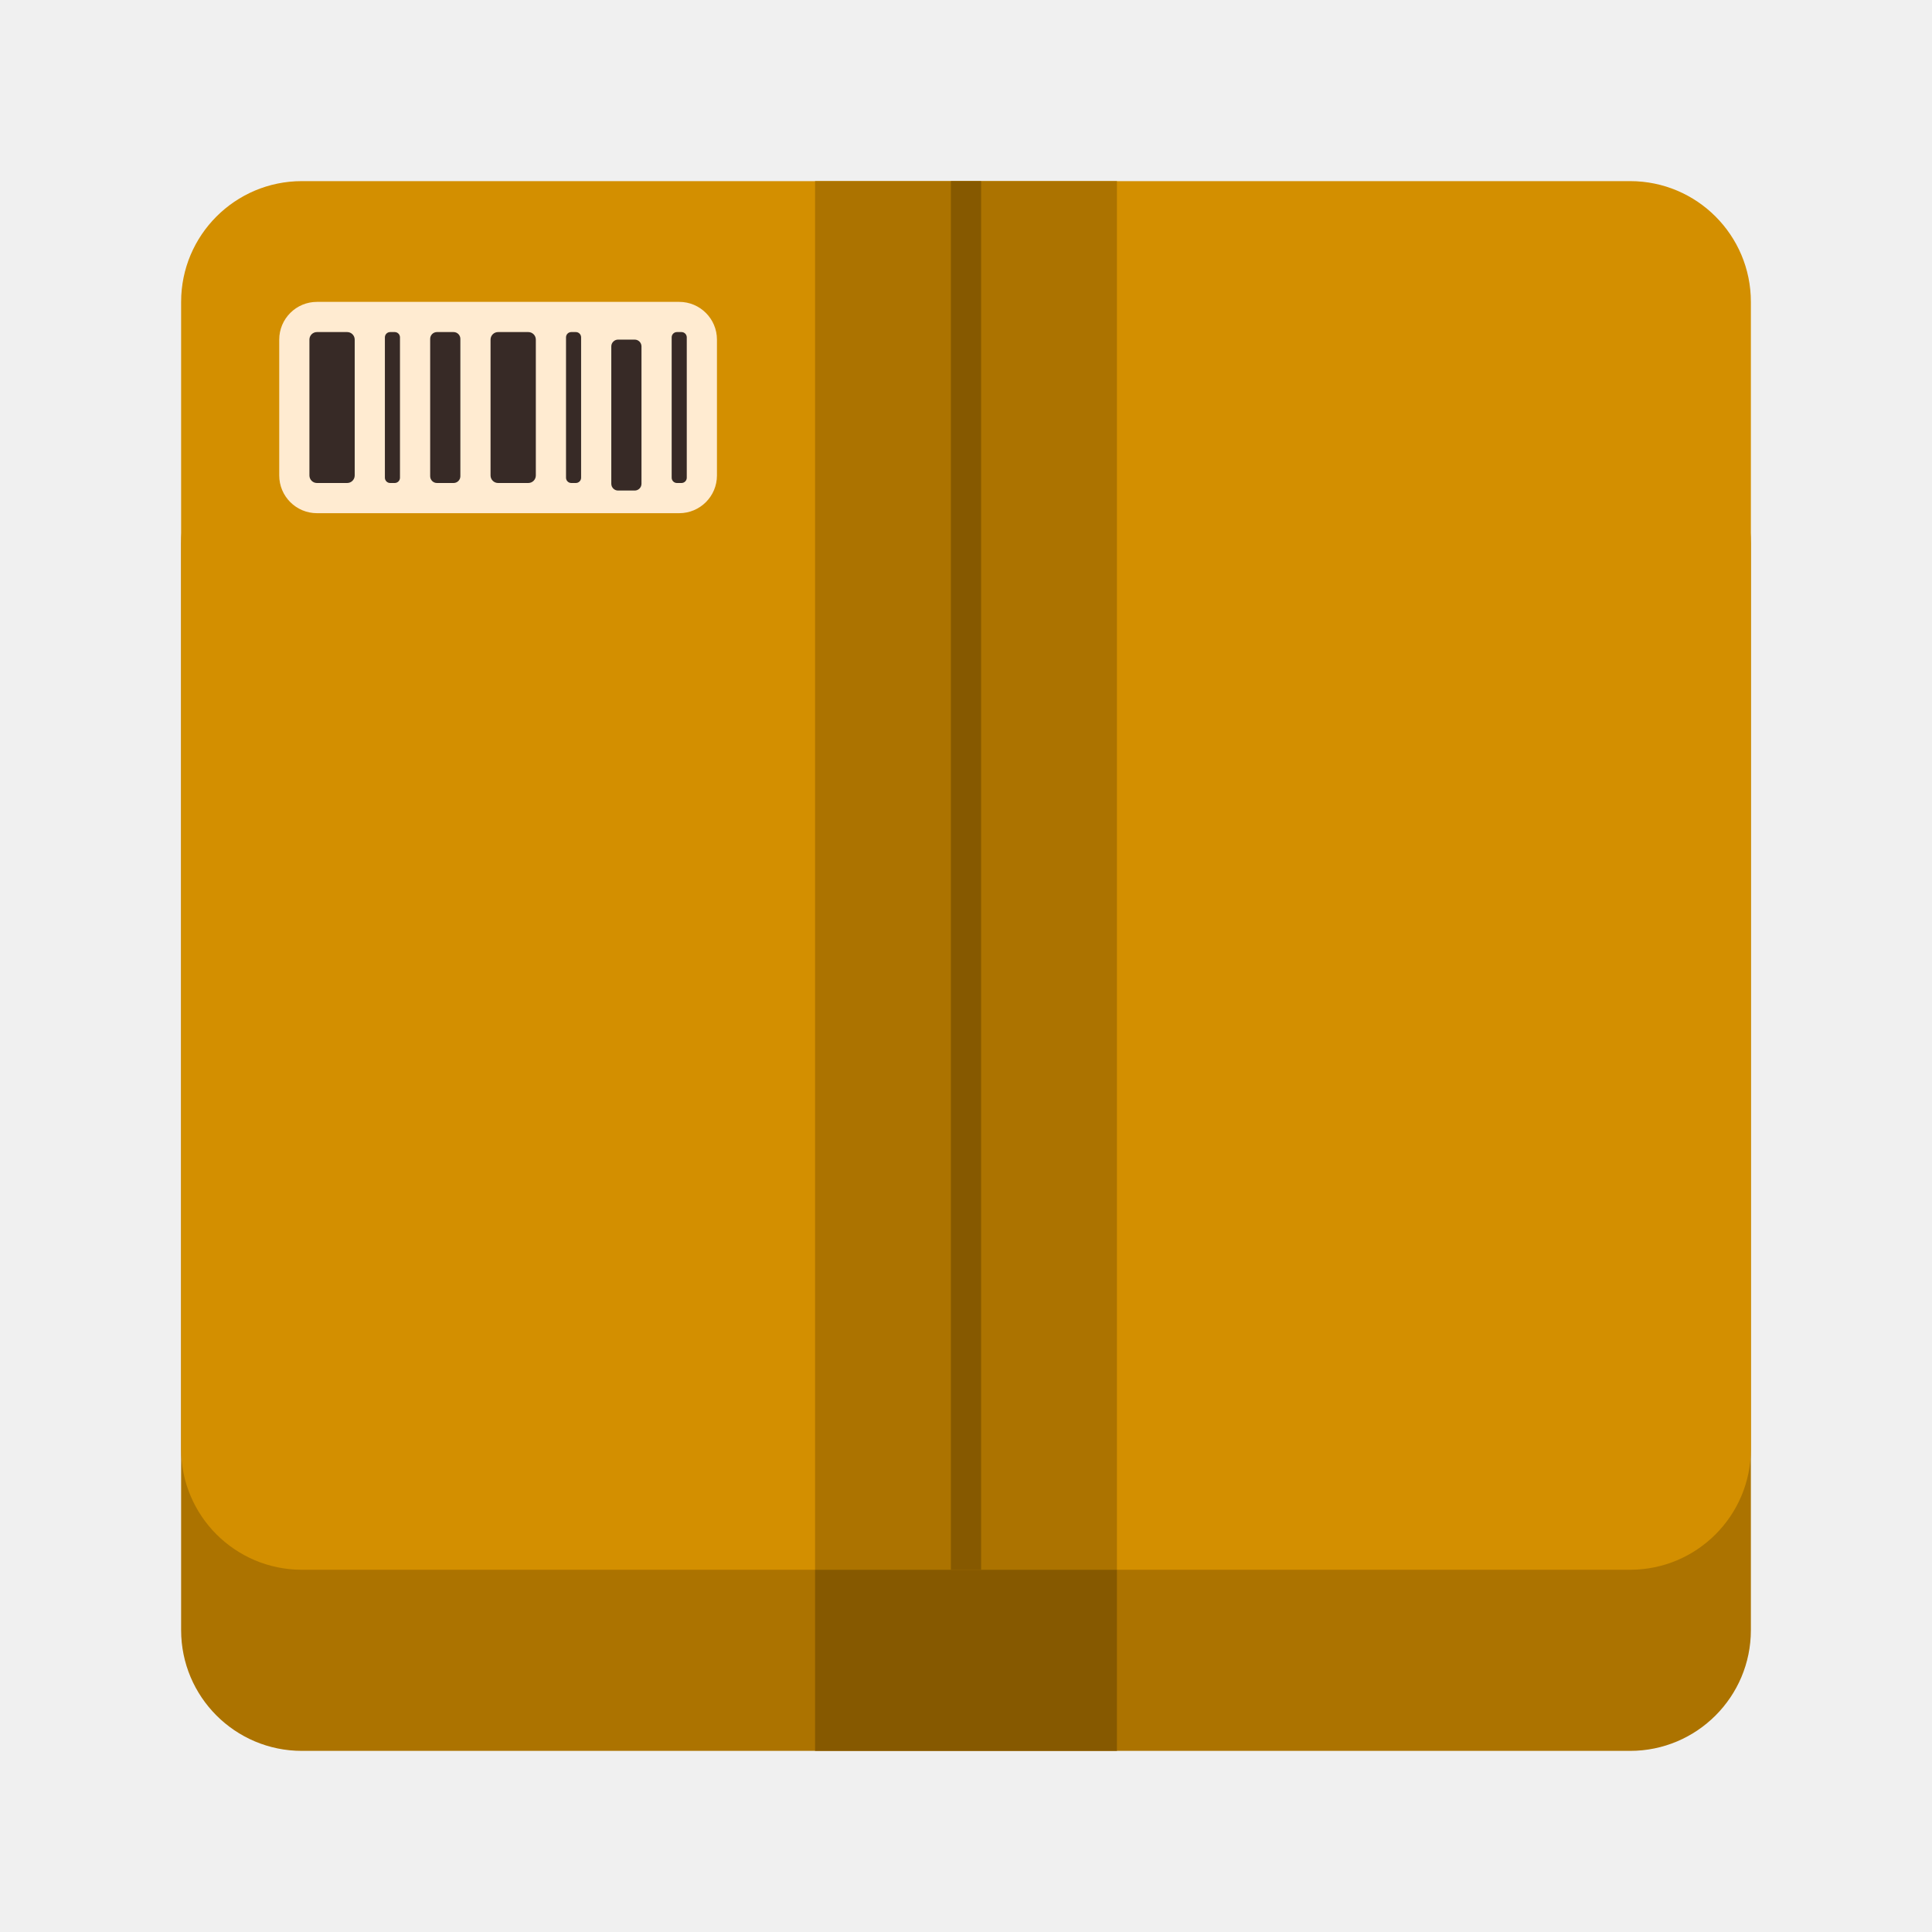
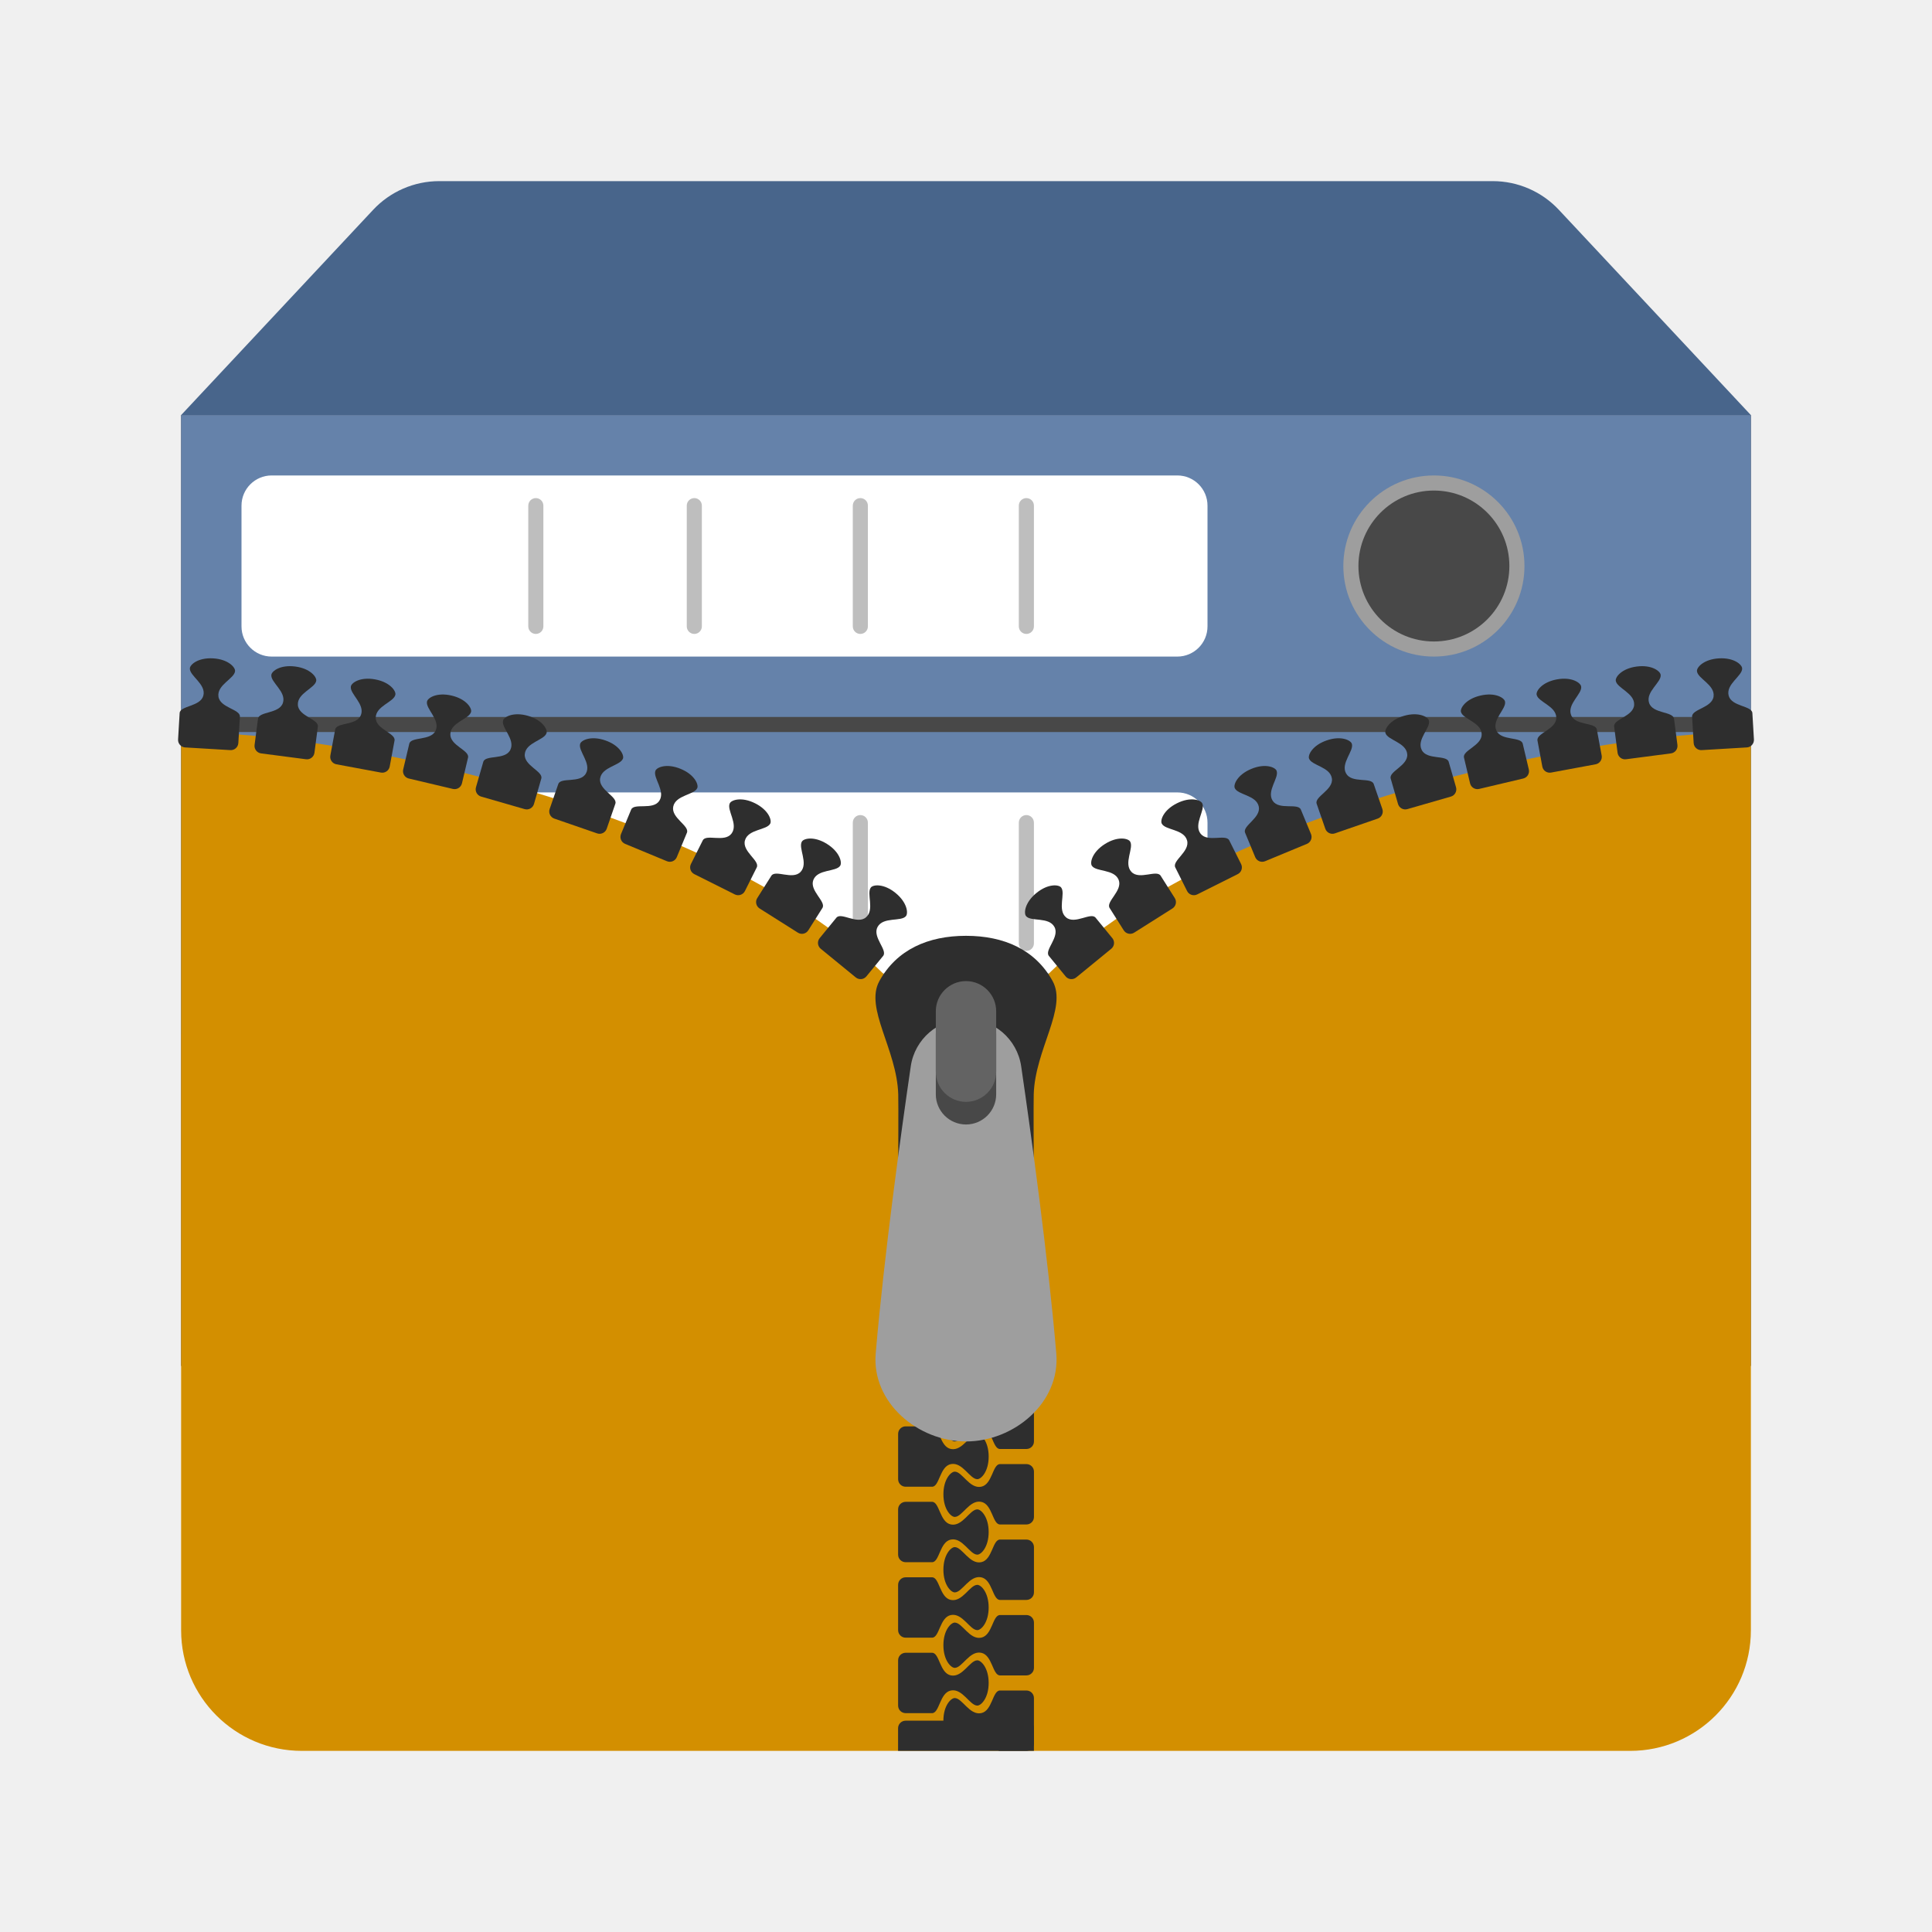
<svg xmlns="http://www.w3.org/2000/svg" width="256" height="256" viewBox="0 0 256 256" fill="none">
-   <path d="M24 72C24 63.163 31.163 56 40 56H216C224.837 56 232 63.163 232 72V216C232 224.837 224.837 232 216 232H40C31.163 232 24 224.837 24 216V72Z" fill="#AC7300" />
-   <path d="M24 40C24 31.163 31.163 24 40 24H216C224.837 24 232 31.163 232 40V192C232 200.837 224.837 208 216 208H40C31.163 208 24 200.837 24 192V40Z" fill="#D38F00" />
-   <path d="M108 24H148V208H108V24Z" fill="#AC7300" />
-   <rect x="108" y="208" width="40" height="24" fill="#865900" />
-   <rect x="37" y="40" width="58" height="28" rx="5" fill="#FFEBD1" />
-   <rect x="41" y="44" width="6" height="20" rx="1" fill="#372A26" />
-   <rect x="51" y="44" width="2" height="20" rx="0.7" fill="#372A26" />
-   <path d="M57 44.9C57 44.403 57.403 44 57.9 44H60.1C60.597 44 61 44.403 61 44.9V63.1C61 63.597 60.597 64 60.1 64H57.9C57.403 64 57 63.597 57 63.1V44.9Z" fill="#372A26" />
-   <path d="M65 45C65 44.448 65.448 44 66 44H70C70.552 44 71 44.448 71 45V63C71 63.552 70.552 64 70 64H66C65.448 64 65 63.552 65 63V45Z" fill="#372A26" />
-   <path d="M75 44.7C75 44.313 75.313 44 75.7 44H76.3C76.687 44 77 44.313 77 44.7V63.3C77 63.687 76.687 64 76.3 64H75.7C75.313 64 75 63.687 75 63.3V44.7Z" fill="#372A26" />
-   <path d="M81 45.9C81 45.403 81.403 45 81.9 45H84.1C84.597 45 85 45.403 85 45.9V64.1C85 64.597 84.597 65 84.1 65H81.9C81.403 65 81 64.597 81 64.1V45.9Z" fill="#372A26" />
-   <path d="M89 44.7C89 44.313 89.313 44 89.7 44H90.3C90.687 44 91 44.313 91 44.7V63.3C91 63.687 90.687 64 90.3 64H89.7C89.313 64 89 63.687 89 63.3V44.7Z" fill="#372A26" />
-   <path d="M126 24H130V208H126V24Z" fill="#865900" />
+   <path d="M197.794 24C201.115 24 204.288 25.377 206.557 27.802L232 55H24L49.443 27.802C51.712 25.377 54.885 24 58.206 24H197.794Z" fill="#48658B" />
+   <path d="M24 55H232V181H24V55Z" fill="#484848" />
+   <path d="M24 55H232V95H24V55Z" fill="#6582AA" />
+   <path d="M32 67C32 64.791 33.791 63 36 63H156C158.209 63 160 64.791 160 67V83C160 85.209 158.209 87 156 87H36C33.791 87 32 85.209 32 83V67Z" fill="white" />
+   <path d="M202 75C202 81.627 196.627 87 190 87C183.373 87 178 81.627 178 75C178 68.373 183.373 63 190 63C196.627 63 202 68.373 202 75Z" fill="#9E9E9E" />
+   <path d="M200 75C200 80.523 195.523 85 190 85C184.477 85 180 80.523 180 75C180 69.477 184.477 65 190 65C195.523 65 200 69.477 200 75Z" fill="#484848" />
+   <path d="M70 67C70 66.448 70.448 66 71 66C71.552 66 72 66.448 72 67V83C72 83.552 71.552 84 71 84C70.448 84 70 83.552 70 83V67Z" fill="#BEBEBE" />
+   <path d="M91 67C91 66.448 91.448 66 92 66C92.552 66 93 66.448 93 67V83C93 83.552 92.552 84 92 84C91.448 84 91 83.552 91 83V67Z" fill="#BEBEBE" />
+   <path d="M113 67C113 66.448 113.448 66 114 66C114.552 66 115 66.448 115 67V83C115 83.552 114.552 84 114 84C113.448 84 113 83.552 113 83V67Z" fill="#BEBEBE" />
+   <path d="M135 67C135 66.448 135.448 66 136 66C136.552 66 137 66.448 137 67V83C137 83.552 136.552 84 136 84C135.448 84 135 83.552 135 83V67Z" fill="#BEBEBE" />
+   <path d="M24 97H232V137H24V97Z" fill="#6582AA" />
+   <path d="M32 109C32 106.791 33.791 105 36 105H156C158.209 105 160 106.791 160 109V125C160 127.209 158.209 129 156 129H36C33.791 129 32 127.209 32 125V109Z" fill="white" />
+   <path d="M113 109C113 108.448 113.448 108 114 108C114.552 108 115 108.448 115 109V125C115 125.552 114.552 126 114 126C113.448 126 113 125.552 113 125V109Z" fill="#BEBEBE" />
+   <path d="M135 109C135 108.448 135.448 108 136 108C136.552 108 137 108.448 137 109V125C137 125.552 136.552 126 136 126C135.448 126 135 125.552 135 125V109Z" fill="#BEBEBE" />
+   <path d="M128 152C128 115.5 201.922 97 232 97C232 126.473 232 187.125 232 216.018C232 224.854 224.837 232 216 232H128C128 232 128.002 179 128 152Z" fill="#D38F00" />
+   <path d="M128 152C128 115.5 54.078 97 24 97C24 126.473 24 187.125 24 216.018C24 224.854 31.163 232 40 232H128C128 232 127.998 179 128 152Z" fill="#D38F00" />
+   <path d="M140.601 117.589C141.234 118.363 140.058 120.558 141.269 121.564C142.442 122.539 144.541 120.826 145.174 121.6C145.936 122.531 146.813 123.603 147.391 124.309C147.74 124.736 147.677 125.366 147.25 125.715L142.606 129.515C142.178 129.865 141.549 129.802 141.199 129.375C140.678 128.738 139.881 127.764 138.983 126.666C138.349 125.892 140.444 124.173 139.721 122.831C138.975 121.445 136.59 122.163 135.957 121.389C135.64 121.002 135.781 119.595 137.329 118.328C138.877 117.062 140.284 117.202 140.601 117.589Z" fill="#2E2E2E" />
+   <path d="M149.744 111.502C150.278 112.348 148.843 114.383 149.922 115.529C150.968 116.64 153.26 115.195 153.794 116.04C154.437 117.058 155.177 118.228 155.664 118.999C155.959 119.466 155.819 120.083 155.352 120.378L150.28 123.583C149.813 123.878 149.196 123.74 148.901 123.273C148.462 122.577 147.79 121.514 147.031 120.314C146.497 119.468 148.786 118.018 148.232 116.597C147.66 115.131 145.206 115.553 144.671 114.707C144.404 114.285 144.715 112.905 146.406 111.837C148.097 110.768 149.476 111.08 149.744 111.502Z" fill="#2E2E2E" />
+   <path d="M159.302 106.439C159.75 107.333 158.121 109.216 159.081 110.464C160.011 111.672 162.435 110.462 162.883 111.356C163.422 112.432 164.042 113.67 164.45 114.486C164.698 114.979 164.497 115.58 164.004 115.827L158.639 118.514C158.145 118.761 157.544 118.562 157.297 118.068C156.929 117.332 156.365 116.207 155.73 114.938C155.282 114.044 157.703 112.828 157.292 111.359C156.869 109.843 154.385 110.02 153.937 109.126C153.713 108.679 154.16 107.337 155.948 106.441C157.736 105.545 159.078 105.992 159.302 106.439Z" fill="#2E2E2E" />
+   <path d="M169.151 102.119C169.534 103.043 167.775 104.805 168.644 106.117C169.485 107.389 171.99 106.355 172.373 107.279C172.833 108.391 173.364 109.67 173.713 110.512C173.924 111.022 173.682 111.607 173.172 111.818L167.629 114.116C167.119 114.327 166.534 114.085 166.322 113.575C166.007 112.815 165.526 111.653 164.982 110.342C164.599 109.418 167.101 108.378 166.796 106.883C166.481 105.341 163.992 105.34 163.609 104.416C163.417 103.954 163.958 102.648 165.806 101.882C167.653 101.116 168.96 101.657 169.151 102.119Z" fill="#2E2E2E" />
+   <path d="M179.122 98.544C179.449 99.49 177.586 101.143 178.374 102.505C179.137 103.826 181.7 102.944 182.026 103.889C182.419 105.027 182.871 106.336 183.169 107.198C183.349 107.72 183.072 108.289 182.55 108.469L176.878 110.428C176.356 110.608 175.787 110.331 175.607 109.809C175.338 109.032 174.928 107.843 174.464 106.501C174.138 105.556 176.698 104.668 176.484 103.158C176.263 101.6 173.777 101.448 173.451 100.503C173.288 100.031 173.906 98.759 175.797 98.106C177.687 97.453 178.959 98.072 179.122 98.544Z" fill="#2E2E2E" />
+   <path d="M189.34 95.462C189.617 96.422 187.671 97.976 188.387 99.378C189.081 100.736 191.686 99.989 191.962 100.95C192.296 102.107 192.679 103.437 192.932 104.314C193.085 104.844 192.778 105.398 192.247 105.551L186.482 107.212C185.951 107.365 185.397 107.059 185.244 106.528C185.017 105.738 184.668 104.529 184.275 103.165C183.998 102.204 186.601 101.451 186.466 99.932C186.326 98.364 183.852 98.084 183.575 97.123C183.436 96.642 184.12 95.405 186.042 94.851C187.964 94.297 189.202 94.981 189.34 95.462Z" fill="#2E2E2E" />
+   <path d="M199.42 92.939C199.65 93.913 197.631 95.37 198.278 96.805C198.905 98.195 201.542 97.576 201.772 98.549C202.049 99.721 202.367 101.068 202.577 101.956C202.704 102.493 202.371 103.031 201.833 103.158L195.994 104.537C195.456 104.664 194.918 104.332 194.791 103.794C194.602 102.994 194.313 101.769 193.986 100.388C193.757 99.414 196.393 98.789 196.331 97.265C196.268 95.692 193.811 95.292 193.581 94.318C193.466 93.832 194.209 92.629 196.156 92.169C198.102 91.71 199.305 92.453 199.42 92.939Z" fill="#2E2E2E" />
+   <path d="M209.51 90.951C209.693 91.934 207.606 93.292 208.183 94.757C208.743 96.175 211.407 95.684 211.59 96.667C211.81 97.85 212.063 99.212 212.229 100.108C212.33 100.651 211.972 101.172 211.429 101.273L205.53 102.369C204.987 102.47 204.465 102.113 204.364 101.57C204.214 100.761 203.984 99.524 203.724 98.128C203.542 97.145 206.205 96.647 206.217 95.122C206.23 93.548 203.794 93.03 203.611 92.047C203.52 91.555 204.321 90.389 206.287 90.024C208.253 89.658 209.419 90.459 209.51 90.951Z" fill="#2E2E2E" />
+   <path d="M220.047 89.417C220.176 90.409 218.019 91.653 218.517 93.146C218.998 94.593 221.686 94.245 221.815 95.237C221.971 96.43 222.15 97.804 222.268 98.708C222.34 99.255 221.954 99.757 221.406 99.828L215.457 100.605C214.909 100.677 214.407 100.291 214.336 99.743C214.229 98.928 214.066 97.68 213.882 96.273C213.753 95.281 216.439 94.927 216.533 93.405C216.631 91.834 214.227 91.185 214.097 90.194C214.032 89.698 214.894 88.577 216.878 88.318C218.861 88.059 219.982 88.921 220.047 89.417Z" fill="#2E2E2E" />
+   <path d="M230.844 88.557C230.903 89.555 228.664 90.644 229.055 92.169C229.434 93.646 232.139 93.489 232.198 94.487C232.269 95.689 232.351 97.071 232.405 97.981C232.438 98.532 232.018 99.005 231.466 99.038L225.477 99.394C224.926 99.426 224.452 99.007 224.419 98.455C224.371 97.634 224.296 96.378 224.212 94.961C224.153 93.963 226.857 93.799 227.058 92.287C227.266 90.727 224.914 89.911 224.854 88.913C224.825 88.413 225.764 87.356 227.76 87.237C229.757 87.119 230.814 88.058 230.844 88.557Z" fill="#2E2E2E" />
+   <path d="M129.505 190C128.505 190 127.551 192.3 126.006 192C124.509 191.71 124.505 189 123.505 189C122.302 189 120.917 189 120.005 189C119.453 189 119.006 189.448 119.006 190V196C119.006 196.552 119.453 197 120.005 197C120.828 197 122.086 197 123.505 197C124.505 197 124.509 194.29 126.006 194C127.551 193.7 128.505 196 129.505 196C130.005 196 131.005 195 131.005 193C131.005 191 130.005 190 129.505 190Z" fill="#2E2E2E" />
+   <path d="M129.503 200C128.503 200 127.549 202.3 126.004 202C124.507 201.71 124.503 199 123.503 199C122.3 199 120.915 199 120.003 199C119.451 199 119.004 199.448 119.004 200V206C119.004 206.552 119.451 207 120.003 207C120.826 207 122.084 207 123.503 207C124.503 207 124.507 204.29 126.004 204C127.549 203.7 128.503 206 129.503 206C130.003 206 131.003 205 131.003 203C131.003 201 130.003 200 129.503 200Z" fill="#2E2E2E" />
+   <path d="M129.503 210C128.503 210 127.549 212.3 126.004 212C124.507 211.71 124.503 209 123.503 209C122.3 209 120.915 209 120.003 209C119.451 209 119.004 209.448 119.004 210V216C119.004 216.552 119.451 217 120.003 217C120.826 217 122.084 217 123.503 217C124.503 217 124.507 214.29 126.004 214C127.549 213.7 128.503 216 129.503 216C130.003 216 131.003 215 131.003 213C131.003 211 130.003 210 129.503 210Z" fill="#2E2E2E" />
+   <path d="M129.503 220C128.503 220 127.549 222.3 126.004 222C124.507 221.71 124.503 219 123.503 219C122.3 219 120.915 219 120.003 219C119.451 219 119.004 219.448 119.004 220V226C119.004 226.552 119.451 227 120.003 227C120.826 227 122.084 227 123.503 227C124.503 227 124.507 224.29 126.004 224C127.549 223.7 128.503 226 129.503 226C130.003 226 131.003 225 131.003 223C131.003 221 130.003 220 129.503 220Z" fill="#2E2E2E" />
+   <path d="M115.401 117.589C114.767 118.363 115.943 120.558 114.732 121.564C113.559 122.539 111.46 120.826 110.827 121.6C110.065 122.531 109.188 123.603 108.611 124.309C108.261 124.736 108.324 125.366 108.752 125.715L113.396 129.515C113.823 129.865 114.453 129.802 114.802 129.375C115.323 128.738 116.12 127.764 117.019 126.666C117.652 125.892 115.557 124.173 116.28 122.831C117.027 121.445 119.411 122.163 120.044 121.389C120.361 121.002 120.22 119.595 118.672 118.328C117.124 117.062 115.717 117.202 115.401 117.589Z" fill="#2E2E2E" />
+   <path d="M106.261 111.502C105.726 112.348 107.161 114.383 106.082 115.529C105.036 116.64 102.744 115.195 102.21 116.04C101.567 117.058 100.827 118.228 100.34 118.999C100.045 119.466 100.185 120.083 100.652 120.378L105.724 123.583C106.191 123.878 106.808 123.74 107.103 123.273C107.543 122.577 108.215 121.514 108.973 120.314C109.507 119.468 107.218 118.018 107.773 116.597C108.345 115.131 110.799 115.553 111.333 114.707C111.6 114.285 111.289 112.905 109.598 111.837C107.907 110.768 106.528 111.08 106.261 111.502Z" fill="#2E2E2E" />
+   <path d="M96.701 106.439C96.253 107.333 97.882 109.216 96.922 110.464C95.992 111.672 93.567 110.462 93.12 111.356C92.581 112.432 91.961 113.67 91.552 114.486C91.305 114.979 91.505 115.58 91.999 115.827L97.364 118.514C97.858 118.761 98.458 118.562 98.706 118.068C99.074 117.332 99.637 116.207 100.273 114.938C100.721 114.044 98.299 112.828 98.71 111.359C99.134 109.843 101.618 110.02 102.065 109.126C102.289 108.679 101.843 107.337 100.055 106.441C98.266 105.545 96.924 105.992 96.701 106.439Z" fill="#2E2E2E" />
+   <path d="M86.851 102.119C86.468 103.043 88.227 104.805 87.358 106.117C86.517 107.389 84.012 106.355 83.63 107.279C83.169 108.391 82.638 109.67 82.289 110.512C82.078 111.022 82.32 111.607 82.831 111.818L88.373 114.116C88.883 114.327 89.468 114.085 89.68 113.575C89.995 112.815 90.476 111.653 91.02 110.342C91.403 109.418 88.901 108.378 89.206 106.883C89.521 105.341 92.011 105.34 92.394 104.416C92.585 103.954 92.044 102.648 90.196 101.882C88.349 101.116 87.042 101.657 86.851 102.119Z" fill="#2E2E2E" />
+   <path d="M76.879 98.544C76.552 99.49 78.415 101.143 77.627 102.505C76.864 103.826 74.302 102.944 73.975 103.889C73.582 105.027 73.13 106.336 72.832 107.198C72.652 107.72 72.929 108.289 73.451 108.469L79.123 110.428C79.645 110.608 80.214 110.331 80.394 109.809C80.663 109.032 81.073 107.843 81.537 106.501C81.863 105.556 79.303 104.668 79.517 103.158C79.739 101.6 82.224 101.448 82.55 100.503C82.713 100.031 82.095 98.759 80.204 98.106C78.314 97.453 77.042 98.072 76.879 98.544Z" fill="#2E2E2E" />
+   <path d="M66.66 95.462C66.383 96.422 68.329 97.976 67.613 99.378C66.919 100.736 64.315 99.989 64.038 100.95C63.705 102.107 63.321 103.437 63.069 104.314C62.916 104.844 63.222 105.398 63.753 105.551L69.518 107.212C70.049 107.365 70.603 107.059 70.756 106.528C70.984 105.738 71.332 104.529 71.725 103.165C72.002 102.204 69.399 101.451 69.535 99.932C69.674 98.364 72.148 98.084 72.425 97.123C72.564 96.642 71.88 95.405 69.958 94.851C68.036 94.297 66.798 94.981 66.66 95.462Z" fill="#2E2E2E" />
+   <path d="M56.583 92.939C56.353 93.913 58.372 95.37 57.725 96.805C57.098 98.195 54.461 97.576 54.231 98.549C53.954 99.721 53.636 101.068 53.426 101.956C53.3 102.493 53.633 103.031 54.17 103.158L60.009 104.537C60.547 104.664 61.085 104.332 61.212 103.794C61.401 102.994 61.691 101.769 62.017 100.388C62.246 99.414 59.61 98.789 59.672 97.265C59.735 95.692 62.193 95.292 62.422 94.318C62.537 93.832 61.794 92.629 59.847 92.169C57.901 91.71 56.698 92.453 56.583 92.939Z" fill="#2E2E2E" />
+   <path d="M46.492 90.951C46.309 91.934 48.396 93.292 47.819 94.757C47.26 96.175 44.595 95.684 44.412 96.667C44.192 97.85 43.939 99.212 43.773 100.108C43.672 100.651 44.031 101.172 44.574 101.273L50.472 102.369C51.016 102.47 51.537 102.113 51.638 101.57C51.788 100.761 52.018 99.524 52.278 98.128C52.46 97.145 49.797 96.647 49.785 95.122C49.773 93.548 52.208 93.03 52.391 92.047C52.482 91.555 51.681 90.389 49.715 90.024C47.749 89.658 46.583 90.459 46.492 90.951Z" fill="#2E2E2E" />
+   <path d="M35.955 89.417C35.825 90.409 37.982 91.653 37.485 93.146C37.003 94.593 34.316 94.245 34.186 95.237C34.031 96.43 33.851 97.804 33.733 98.708C33.662 99.255 34.048 99.757 34.595 99.828L40.545 100.605C41.092 100.677 41.594 100.291 41.666 99.743C41.772 98.928 41.935 97.68 42.119 96.273C42.248 95.281 39.562 94.927 39.468 93.405C39.371 91.834 41.775 91.185 41.904 90.194C41.969 89.698 41.107 88.577 39.124 88.318C37.141 88.059 36.02 88.921 35.955 89.417Z" fill="#2E2E2E" />
+   <path d="M25.157 88.557C25.098 89.555 27.337 90.644 26.946 92.169C26.567 93.646 23.862 93.489 23.803 94.487C23.732 95.689 23.65 97.071 23.596 97.981C23.563 98.532 23.983 99.005 24.535 99.038L30.524 99.394C31.075 99.426 31.549 99.007 31.581 98.455C31.63 97.634 31.705 96.378 31.789 94.961C31.848 93.963 29.144 93.799 28.943 92.287C28.735 90.727 31.087 89.911 31.147 88.913C31.176 88.413 30.237 87.356 28.241 87.237C26.244 87.119 25.187 88.058 25.157 88.557Z" fill="#2E2E2E" />
+   <path d="M126.507 195C127.507 195 128.461 197.3 130.006 197C131.504 196.71 131.507 194 132.507 194C133.711 194 135.095 194 136.007 194C136.559 194 137.006 194.448 137.006 195V201C137.006 201.552 136.559 202 136.007 202C135.185 202 133.926 202 132.507 202C131.507 202 131.504 199.29 130.006 199C128.461 198.7 127.507 201 126.507 201C126.007 201 125.007 200 125.007 198C125.007 196 126.007 195 126.507 195Z" fill="#2E2E2E" />
+   <path d="M126.506 205C127.506 205 128.46 207.3 130.005 207C131.503 206.71 131.506 204 132.506 204C133.71 204 135.094 204 136.006 204C136.558 204 137.005 204.448 137.005 205V211C137.005 211.552 136.558 212 136.006 212C135.184 212 133.925 212 132.506 212C131.506 212 131.503 209.29 130.005 209C128.46 208.7 127.506 211 126.506 211C126.006 211 125.006 210 125.006 208C125.006 206 126.006 205 126.506 205Z" fill="#2E2E2E" />
+   <path d="M126.506 215C127.506 215 128.46 217.3 130.005 217C131.503 216.71 131.506 214 132.506 214C133.71 214 135.094 214 136.006 214C136.558 214 137.005 214.448 137.005 215V221C137.005 221.552 136.558 222 136.006 222C135.184 222 133.925 222 132.506 222C131.506 222 131.503 219.29 130.005 219C128.46 218.7 127.506 221 126.506 221C126.006 221 125.006 220 125.006 218C125.006 216 126.006 215 126.506 215Z" fill="#2E2E2E" />
+   <path d="M126.504 225C127.504 225 128.458 227.3 130.003 227C131.501 226.71 131.504 224 132.504 224C133.708 224 135.092 224 136.004 224C136.557 224 137.003 224.448 137.003 225V231C137.003 231.552 136.556 232 136.004 232C135.182 232 133.923 232 132.504 232C131.504 232 131.501 229.29 130.003 229C128.458 228.7 127.504 231 126.504 231C126.004 231 125.004 230 125.004 228C125.004 226 126.004 225 126.504 225Z" fill="#2E2E2E" />
+   <path d="M126.506 185C127.506 185 128.46 187.3 130.005 187C131.503 186.71 131.506 184 132.506 184C133.71 184 135.094 184 136.006 184C136.558 184 137.005 184.448 137.005 185V191C137.005 191.552 136.558 192 136.006 192C135.184 192 133.925 192 132.506 192C131.506 192 131.503 189.29 130.005 189C128.46 188.7 127.506 191 126.506 191C126.006 191 125.006 190 125.006 188C125.006 186 126.006 185 126.506 185Z" fill="#2E2E2E" />
+   <path d="M116.52 130C118.827 125.815 122.988 124 128 124C133.013 124 137.173 125.815 139.481 130C141.46 133.589 137.159 139.029 136.974 145C136.938 146.171 136.974 154 136.974 154H119.021C119.021 154 119.057 146.171 119.022 145C118.839 139.029 114.541 133.589 116.52 130Z" fill="#2E2E2E" />
+   <path d="M120.679 141.298C121.209 137.667 124.327 135 127.996 135C131.665 135 134.783 137.666 135.313 141.296C136.597 150.079 138.86 166.389 139.965 179.333C140.522 185.854 134.363 191 127.999 191C121.635 191 115.479 185.854 116.035 179.333C117.139 166.39 119.398 150.082 120.679 141.298Z" fill="#9E9E9E" />
+   <rect x="132" y="133" width="16" height="8" rx="4" transform="rotate(90 132 133)" fill="#484848" />
+   <rect x="132" y="130" width="16" height="8" rx="4" transform="rotate(90 132 130)" fill="#636363" />
+   <path d="M119 229C119 228.448 119.448 228 120 228H136C136.552 228 137 228.448 137 229V232H119V229Z" fill="#2E2E2E" />
</svg>
